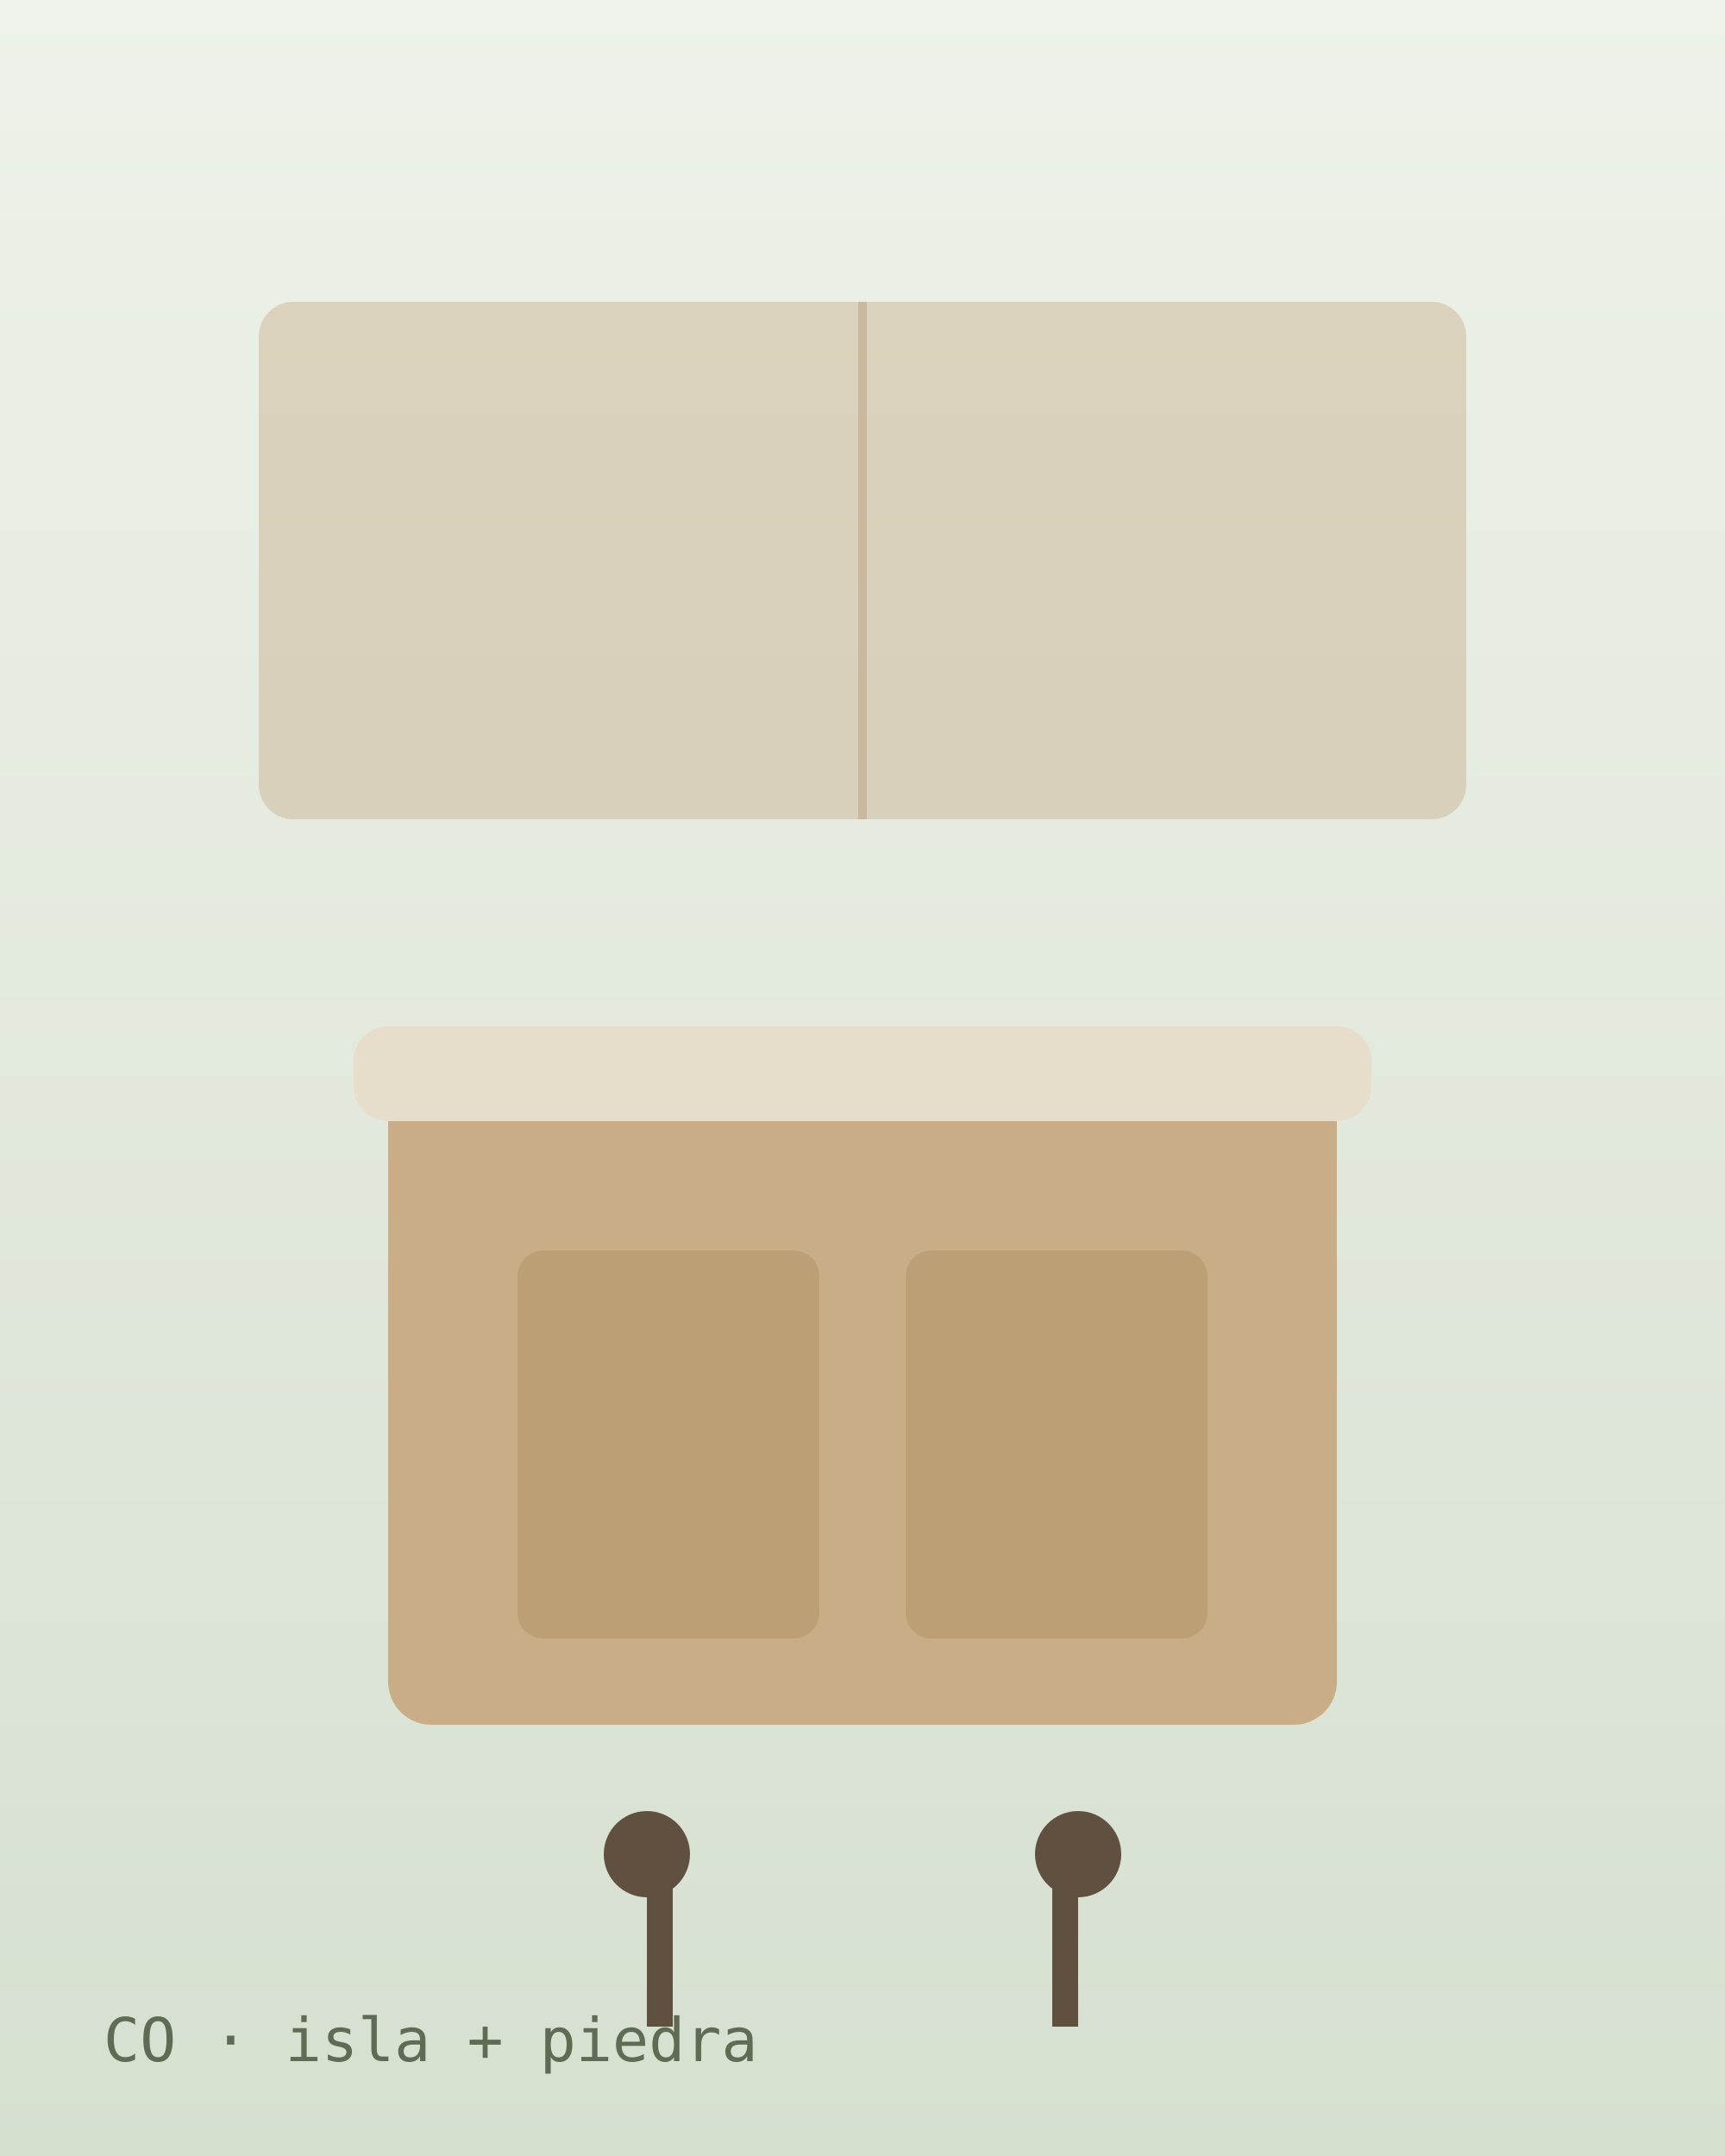
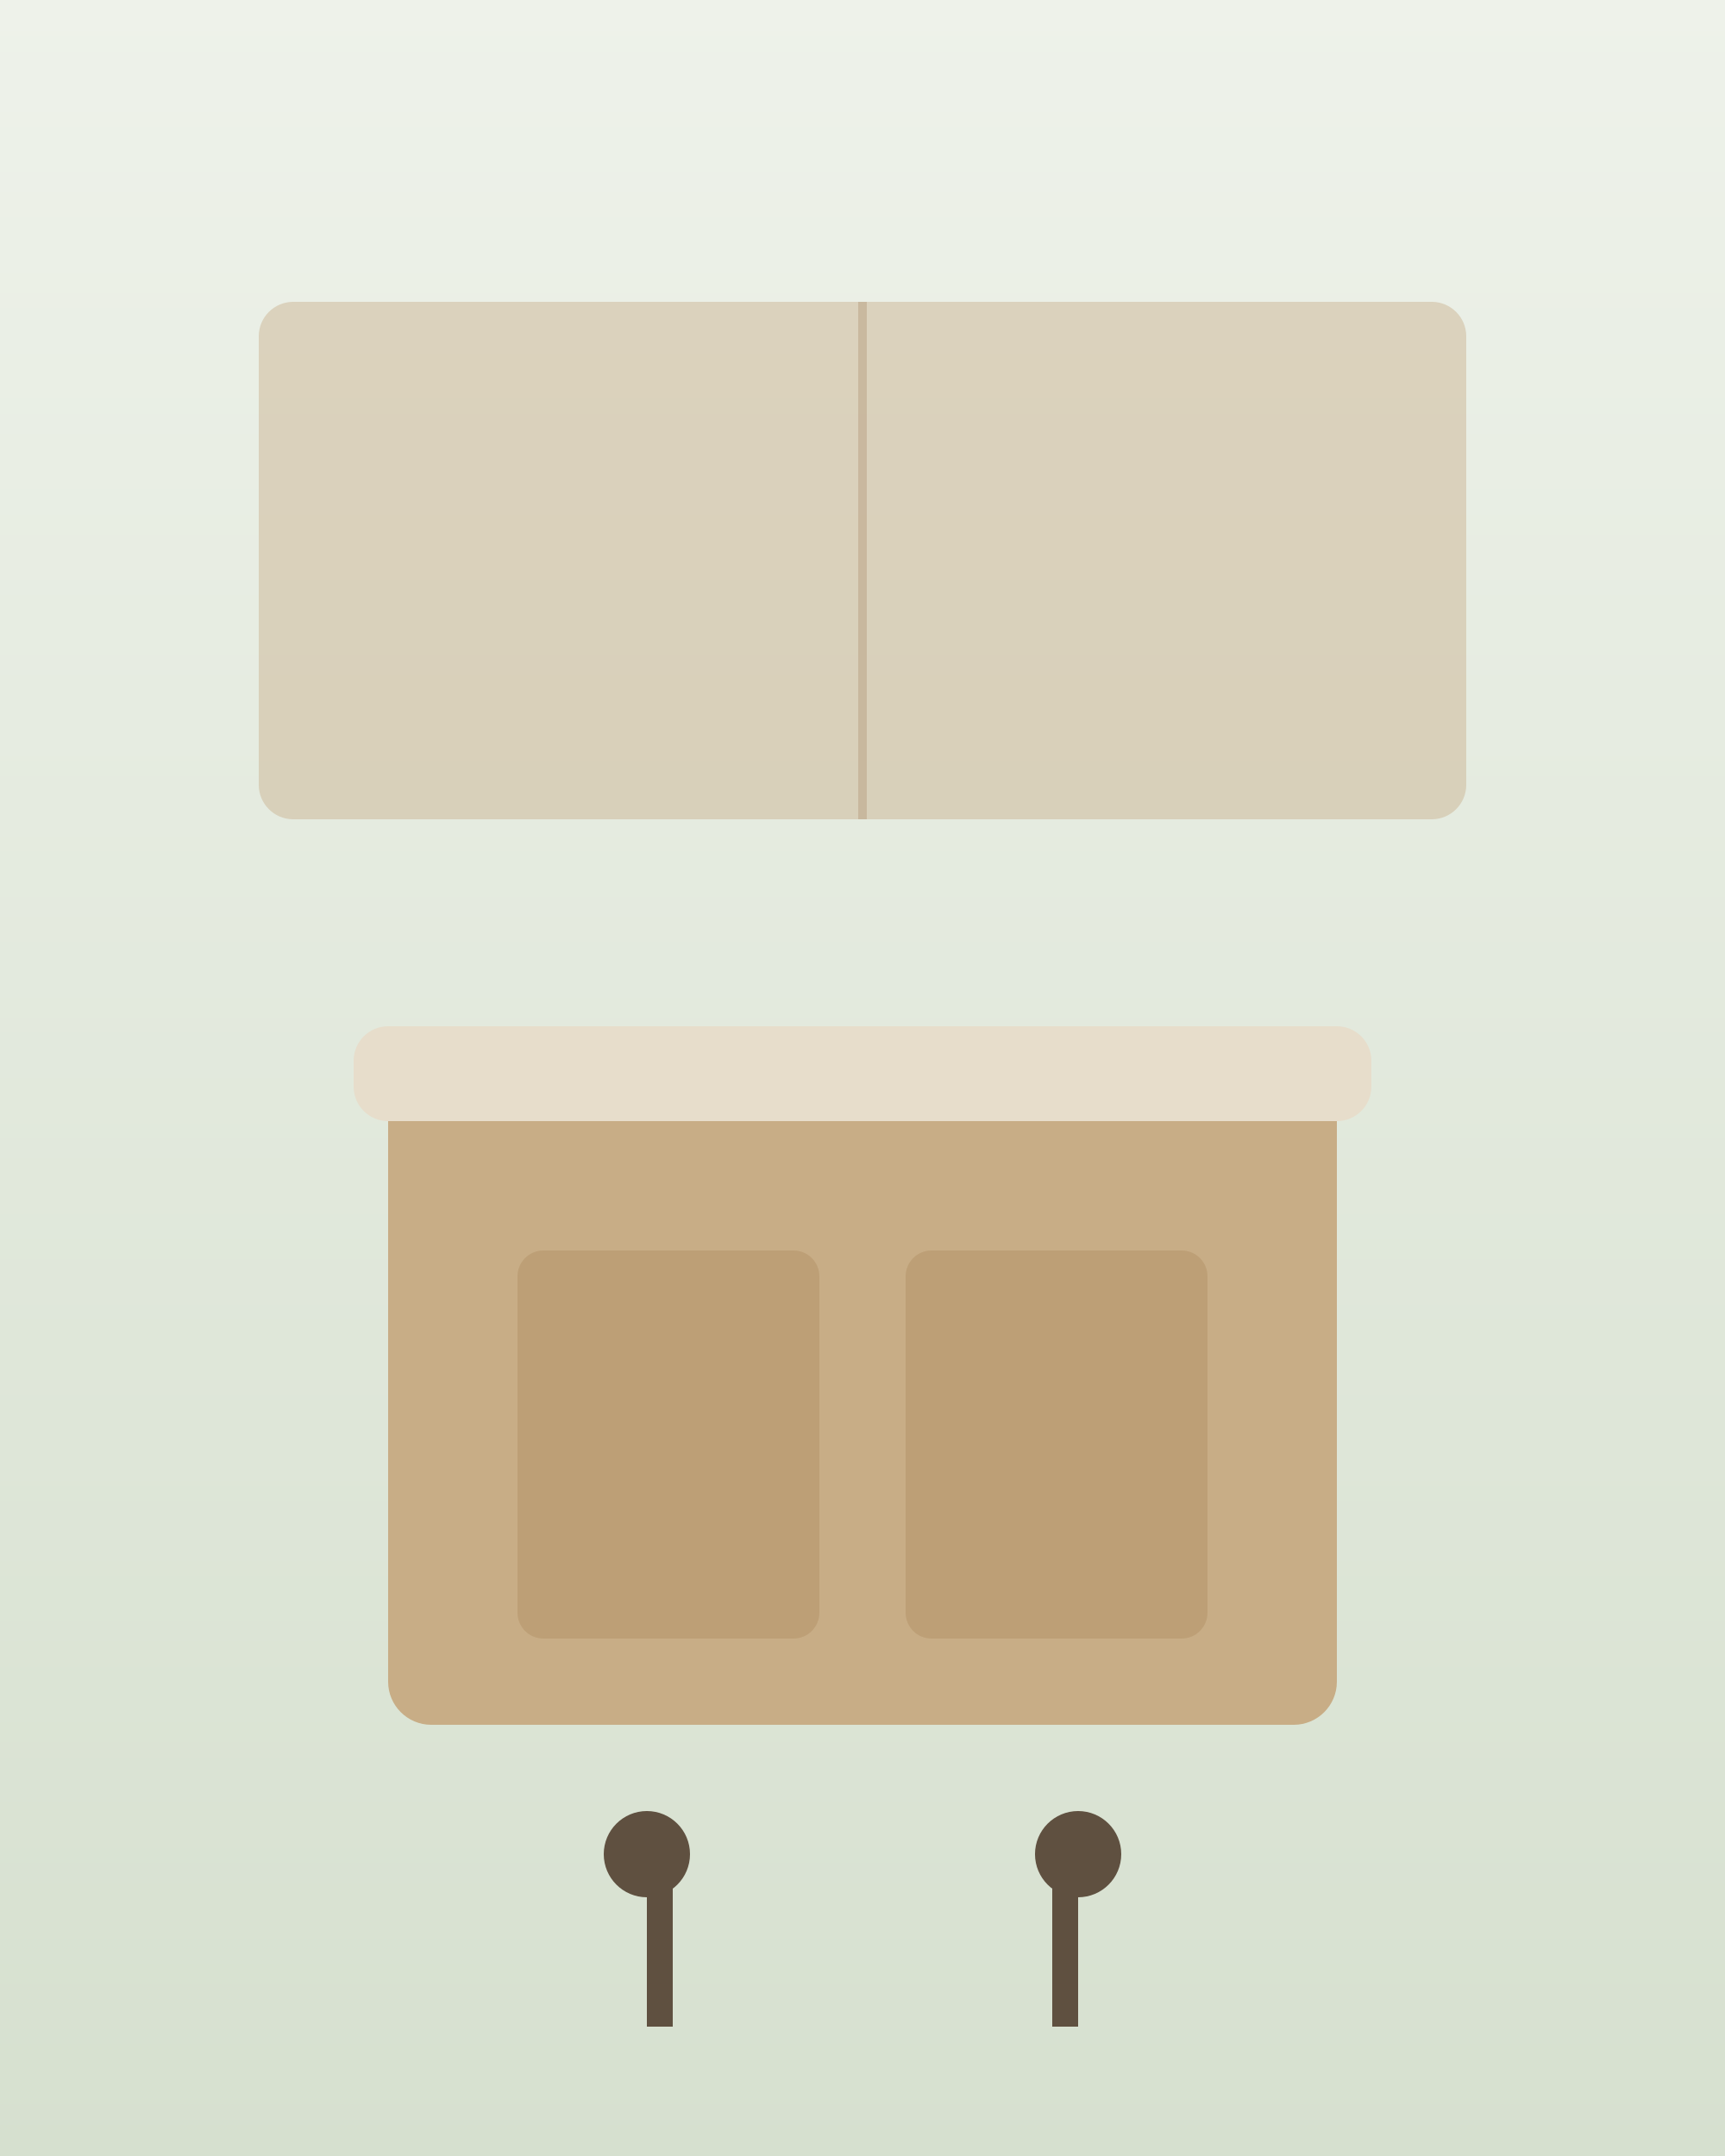
<svg xmlns="http://www.w3.org/2000/svg" viewBox="0 0 400 500" role="img" aria-label="Referencia de cocina">
  <defs>
    <linearGradient id="g" x1="0" y1="0" x2="0" y2="1">
      <stop offset="0" stop-color="#eef2ea" />
      <stop offset="1" stop-color="#d6e0cf" />
    </linearGradient>
  </defs>
  <rect width="400" height="500" fill="url(#g)" />
  <rect x="60" y="70" width="280" height="120" rx="8" fill="#cdb99a" opacity=".55" />
  <line x1="200" y1="70" x2="200" y2="190" stroke="#b7a081" stroke-width="2" opacity=".5" />
  <rect x="90" y="250" width="220" height="150" rx="10" fill="#c8ad86" />
  <rect x="82" y="238" width="236" height="22" rx="8" fill="#e7ddcb" />
  <rect x="120" y="290" width="70" height="90" rx="6" fill="#b8996f" opacity=".7" />
  <rect x="210" y="290" width="70" height="90" rx="6" fill="#b8996f" opacity=".7" />
  <circle cx="150" cy="430" r="10" fill="#5f5040" />
  <circle cx="250" cy="430" r="10" fill="#5f5040" />
  <rect x="150" y="424" width="6" height="46" fill="#5f5040" />
  <rect x="244" y="424" width="6" height="46" fill="#5f5040" />
-   <text x="24" y="478" font-family="monospace" font-size="14" fill="#5f6b52">CO · isla + piedra</text>
</svg>
